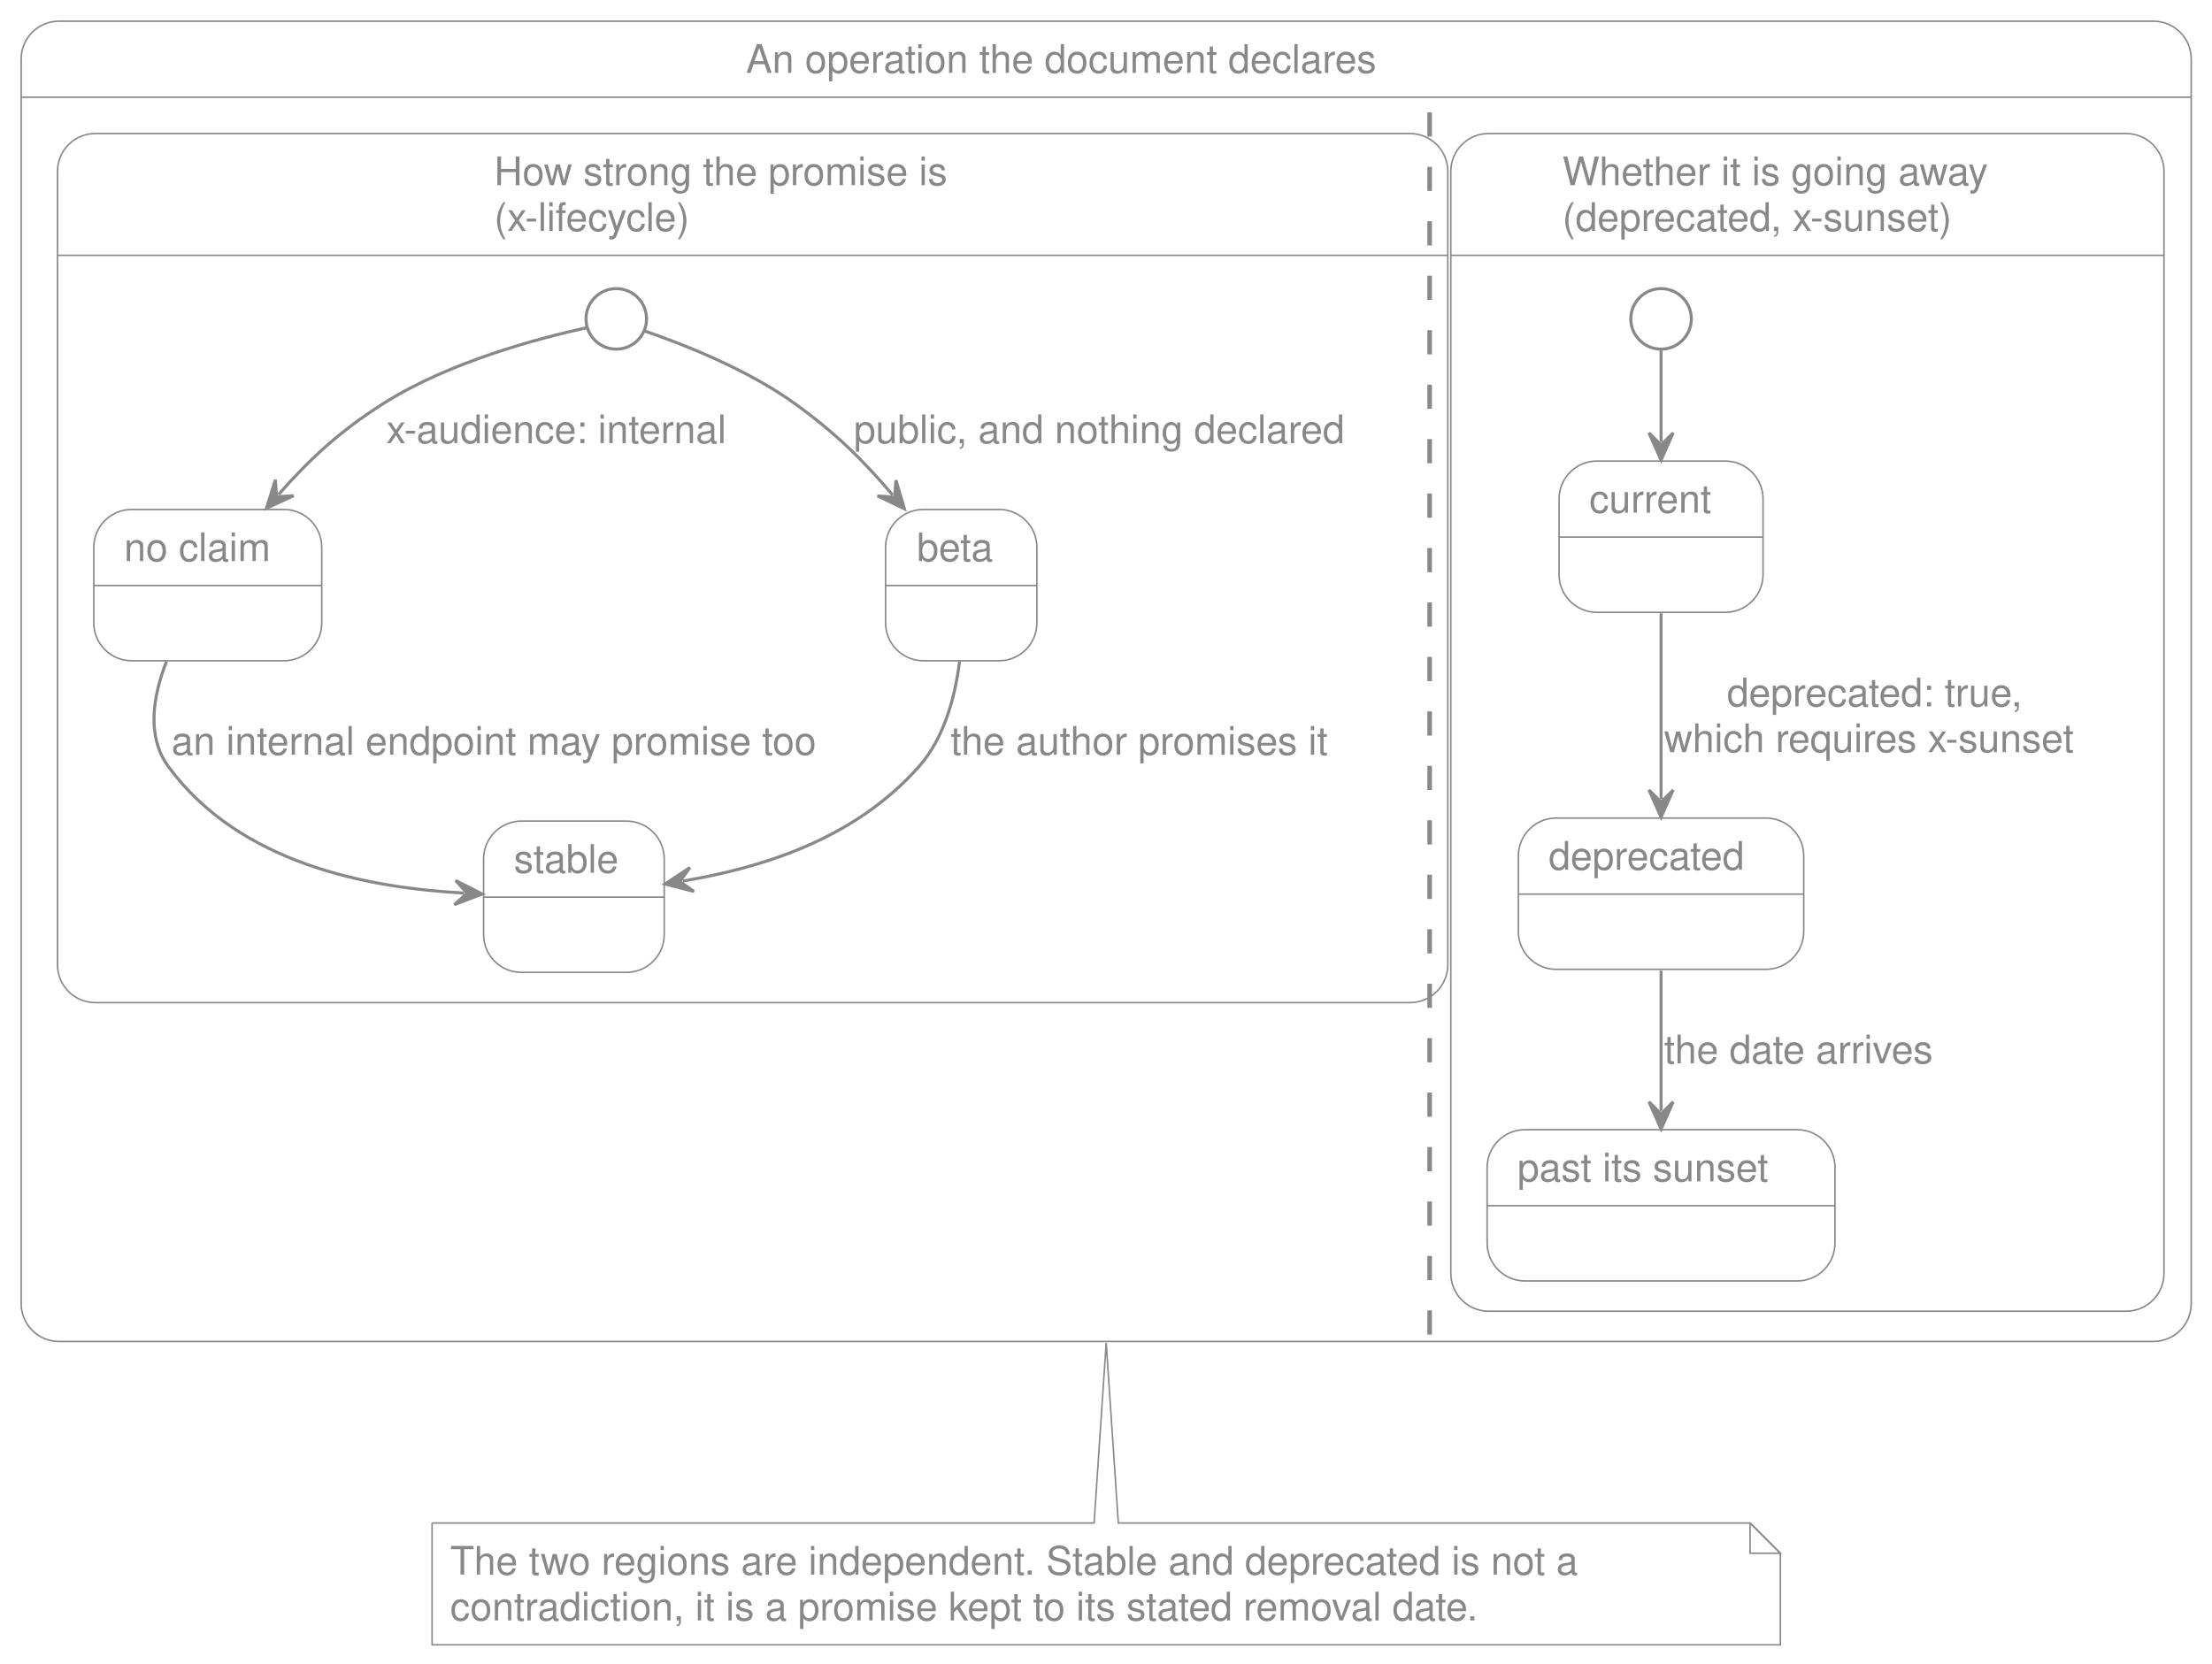
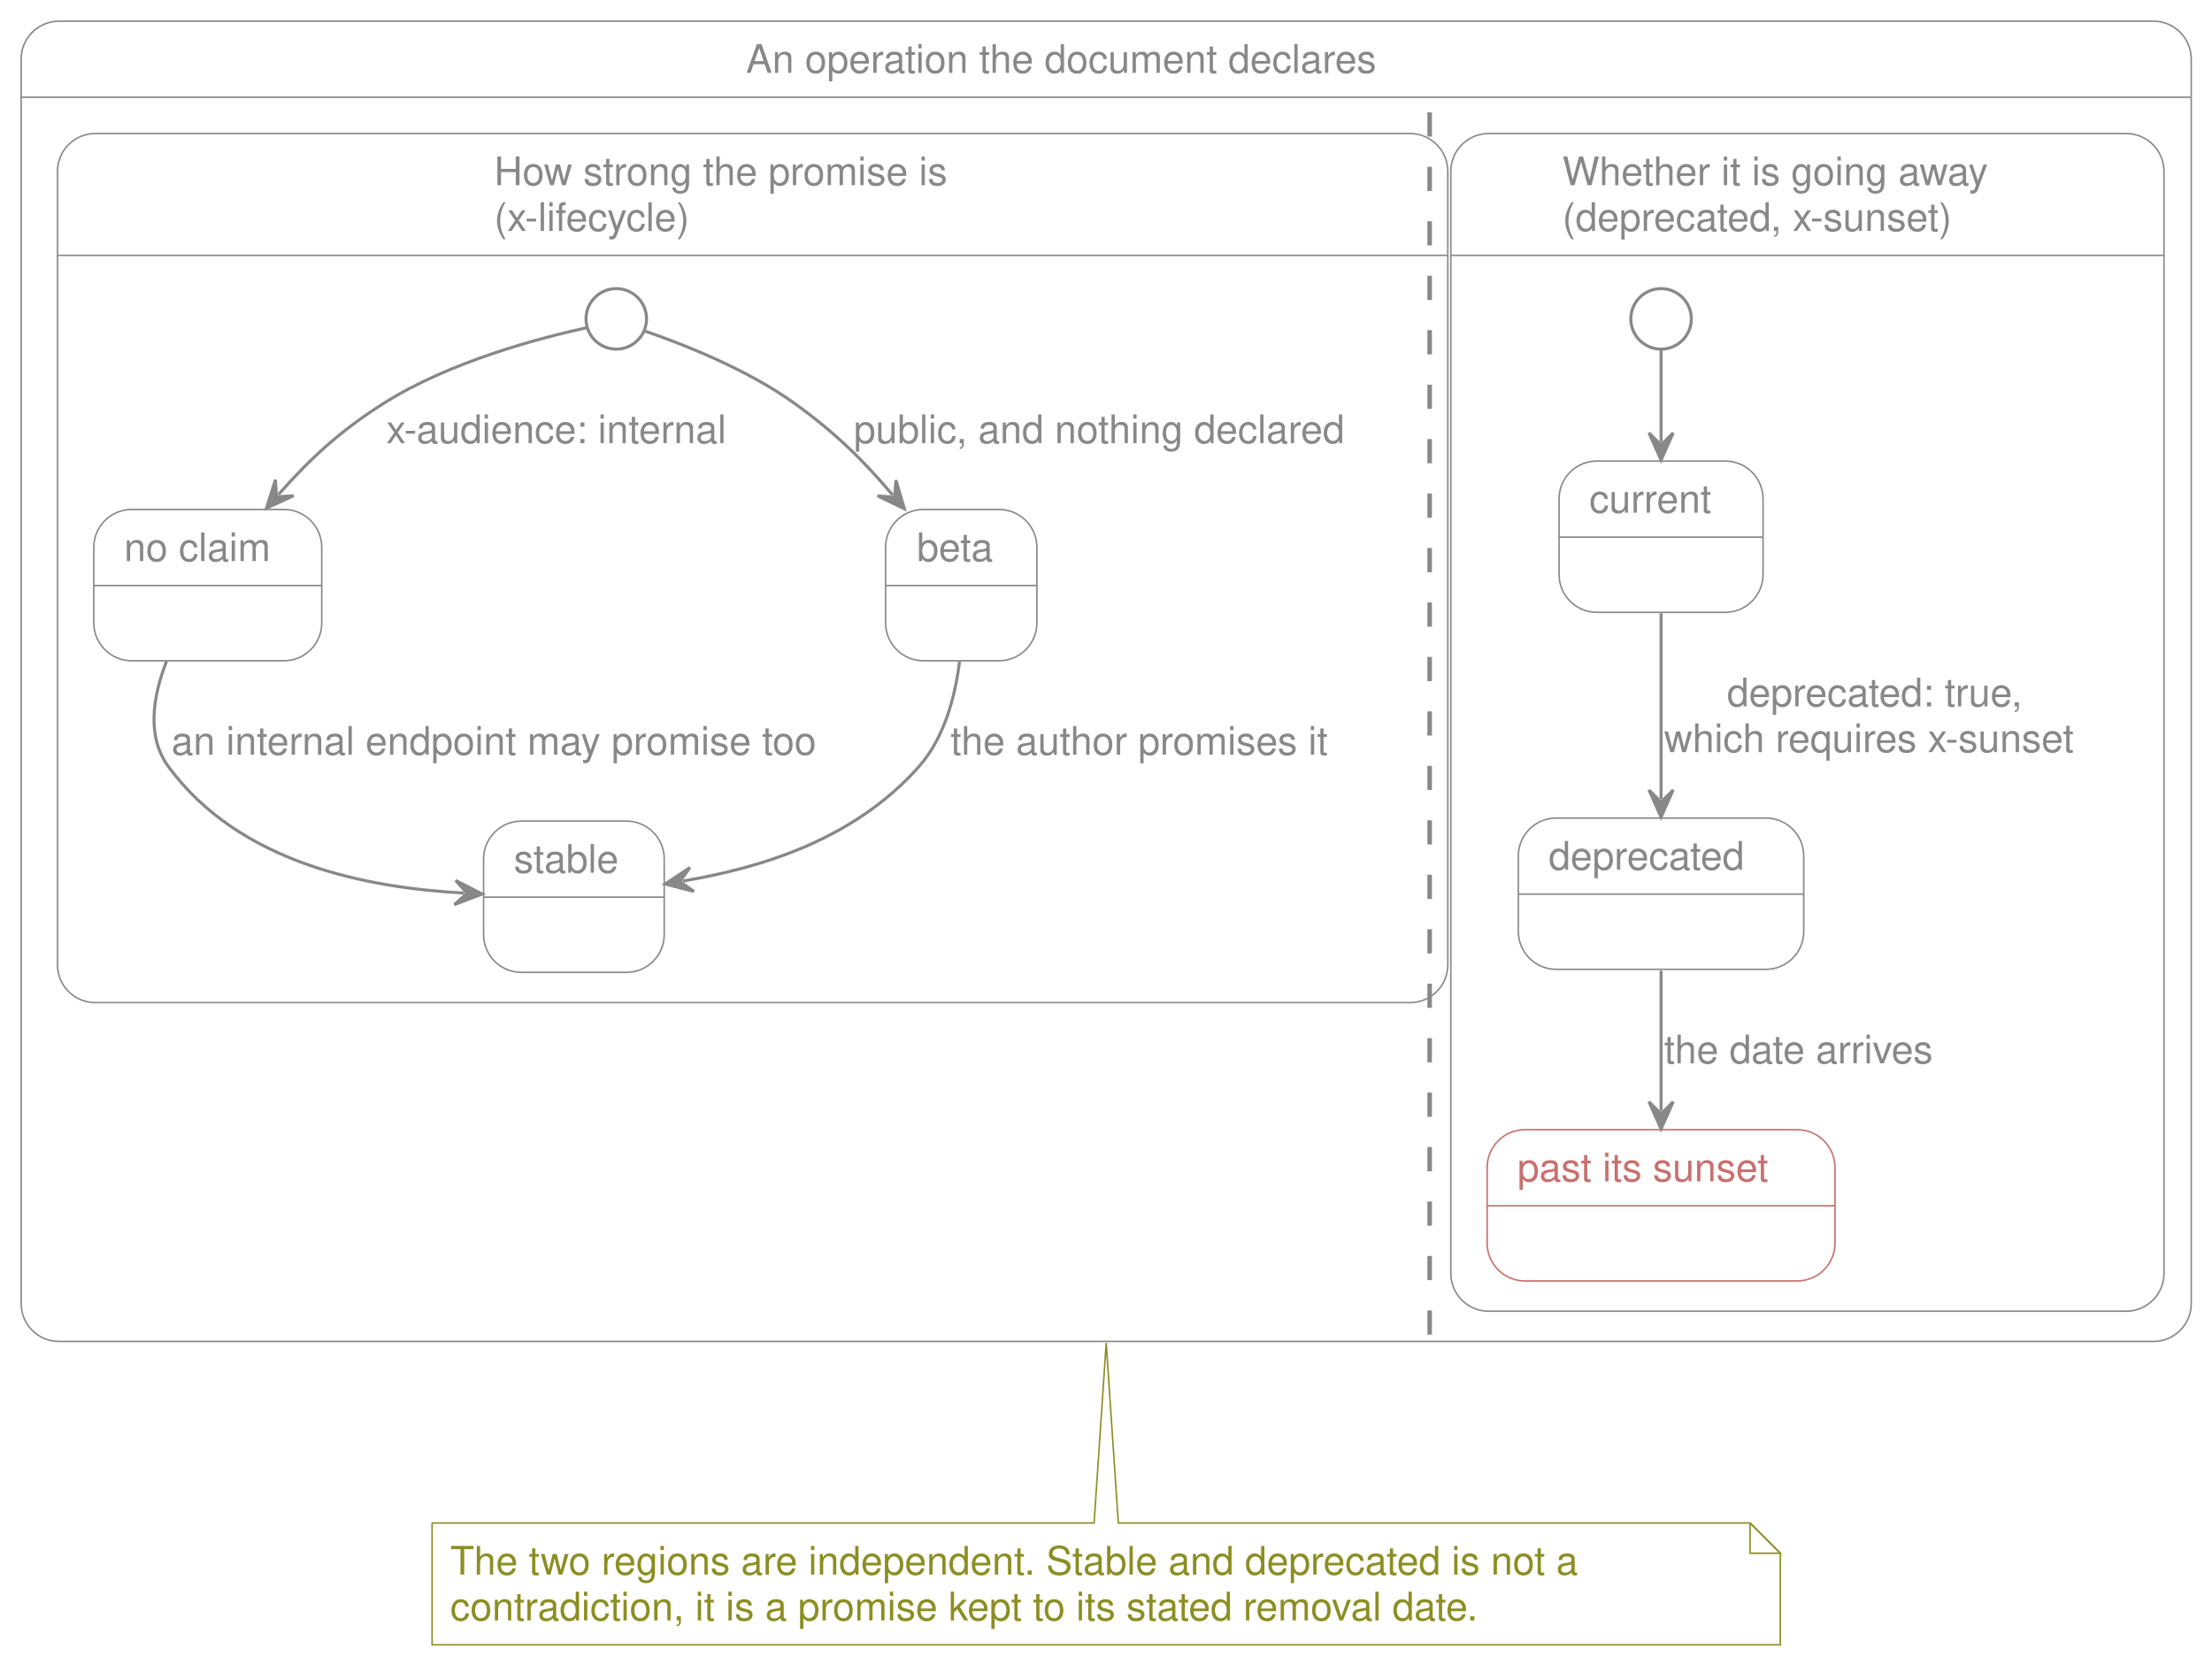
<svg xmlns="http://www.w3.org/2000/svg" contentStyleType="text/css" data-diagram-type="STATE" height="550px" preserveAspectRatio="none" style="width:731px;height:550px;" version="1.1" viewBox="0 0 731 550" width="731px" zoomAndPan="magnify">
  <defs />
  <g>
    <rect fill="none" height="436.398" rx="12.5" ry="12.5" style="stroke:#888888;stroke-width:0.5;" width="717.134" x="7" y="7" />
    <line style="stroke:#888888;stroke-width:0.5;" x1="7" x2="724.134" y1="32.133" y2="32.133" />
    <text fill="#888888" font-family="Helvetica" font-size="13" lengthAdjust="spacing" textLength="238.094" x="246.52" y="24.067">An operation the document declares</text>
    <rect fill="none" height="287.266" rx="12.5" ry="12.5" style="stroke:#888888;stroke-width:0.5;" width="459.454" x="19" y="44.133" />
    <line style="stroke:#888888;stroke-width:0.5;" x1="19" x2="478.454" y1="84.398" y2="84.398" />
    <text fill="#888888" font-family="Helvetica" font-size="13" lengthAdjust="spacing" textLength="170.866" x="163.294" y="61.2">How strong the promise is</text>
    <text fill="#888888" font-family="Helvetica" font-size="13" lengthAdjust="spacing" textLength="75.924" x="163.294" y="76.332">(x-lifecycle)</text>
    <g id="Operation.Promise.no_claim">
      <rect fill="none" height="50" rx="12.5" ry="12.5" style="stroke:#888888;stroke-width:0.5;" width="75.326" x="31" y="168.398" />
      <line style="stroke:#888888;stroke-width:0.5;" x1="31" x2="106.326" y1="193.531" y2="193.531" />
      <text fill="#888888" font-family="Helvetica" font-size="13" lengthAdjust="spacing" textLength="55.326" x="41" y="185.465">no claim</text>
    </g>
    <ellipse cx="203.66" cy="105.398" fill="none" rx="10" ry="10" style="stroke:#888888;stroke-width:1;" />
    <g id="Operation.Promise.beta">
      <rect fill="none" height="50" rx="12.5" ry="12.5" style="stroke:#888888;stroke-width:0.5;" width="50" x="292.66" y="168.398" />
      <line style="stroke:#888888;stroke-width:0.5;" x1="292.66" x2="342.66" y1="193.531" y2="193.531" />
      <text fill="#888888" font-family="Helvetica" font-size="13" lengthAdjust="spacing" textLength="29.314" x="303.003" y="185.465">beta</text>
    </g>
    <g id="Operation.Promise.stable">
      <rect fill="none" height="50" rx="12.5" ry="12.5" style="stroke:#888888;stroke-width:0.5;" width="59.698" x="159.81" y="271.398" />
      <line style="stroke:#888888;stroke-width:0.5;" x1="159.81" x2="219.508" y1="296.531" y2="296.531" />
      <text fill="#888888" font-family="Helvetica" font-size="13" lengthAdjust="spacing" textLength="39.698" x="169.81" y="288.465">stable</text>
    </g>
-     <g class="link" data-entity-1=".start.Promise" data-entity-2="beta" data-source-line="49" data-uid="lnk4" id="link_.start.Promise_beta">
+     <g class="link" data-entity-1=".start.Promise" data-entity-2="beta" data-source-line="16" data-uid="lnk4" id="link_.start.Promise_beta">
      <path d="M213.05,109.408 C225.22,113.578 246.77,121.928 262.66,133.398 C276.18,143.148 285.12,152.01 294.99,163.6" fill="none" id="*start*Promise-to-beta" style="stroke:#888888;stroke-width:1;" />
      <polygon fill="#888888" points="298.88,168.168,296.09,158.723,295.638,164.362,290,163.91,298.88,168.168" style="stroke:#888888;stroke-width:1;" />
      <text fill="#888888" font-family="Helvetica" font-size="13" lengthAdjust="spacing" textLength="186.304" x="282.15" y="146.465">public, and nothing declared</text>
    </g>
-     <g class="link" data-entity-1=".start.Promise" data-entity-2="no_claim" data-source-line="50" data-uid="lnk5" id="link_.start.Promise_no_claim">
+     <g class="link" data-entity-1=".start.Promise" data-entity-2="no_claim" data-source-line="17" data-uid="lnk5" id="link_.start.Promise_no_claim">
      <path d="M193.79,108.348 C178.49,111.678 148.55,119.508 126.66,133.398 C112.11,142.638 102.431,151.68 92.031,163.46" fill="none" id="*start*Promise-to-no_claim" style="stroke:#888888;stroke-width:1;" />
      <polygon fill="#888888" points="88.06,167.958,97.015,163.859,91.369,164.21,91.018,158.564,88.06,167.958" style="stroke:#888888;stroke-width:1;" />
      <text fill="#888888" font-family="Helvetica" font-size="13" lengthAdjust="spacing" textLength="130.457" x="127.66" y="146.465">x-audience: internal</text>
    </g>
-     <g class="link" data-entity-1="beta" data-entity-2="stable" data-source-line="51" data-uid="lnk7" id="link_beta_stable">
+     <g class="link" data-entity-1="beta" data-entity-2="stable" data-source-line="18" data-uid="lnk7" id="link_beta_stable">
      <path d="M317.1,218.658 C315.64,230.388 312.04,243.948 303.66,253.398 C282.25,277.548 251.637,286.832 225.697,291.202" fill="none" id="beta-to-stable" style="stroke:#888888;stroke-width:1;" />
      <polygon fill="#888888" points="219.78,292.198,229.319,294.648,224.71,291.368,227.99,286.759,219.78,292.198" style="stroke:#888888;stroke-width:1;" />
      <text fill="#888888" font-family="Helvetica" font-size="13" lengthAdjust="spacing" textLength="144.65" x="314.13" y="249.465">the author promises it</text>
    </g>
-     <g class="link" data-entity-1="no_claim" data-entity-2="stable" data-source-line="52" data-uid="lnk8" id="link_no_claim_stable">
+     <g class="link" data-entity-1="no_claim" data-entity-2="stable" data-source-line="19" data-uid="lnk8" id="link_no_claim_stable">
      <path d="M55.02,218.648 C50.53,230.108 48.34,243.428 55.66,253.398 C79.33,285.618 121.679,293.475 153.359,295.185" fill="none" id="no_claim-to-stable" style="stroke:#888888;stroke-width:1;" />
      <polygon fill="#888888" points="159.35,295.508,150.579,291.029,154.357,295.239,150.148,299.017,159.35,295.508" style="stroke:#888888;stroke-width:1;" />
      <text fill="#888888" font-family="Helvetica" font-size="13" lengthAdjust="spacing" textLength="246.543" x="56.66" y="249.465">an internal endpoint may promise too</text>
    </g>
    <line style="stroke:#888888;stroke-width:1.5;stroke-dasharray:8,10;" x1="472.454" x2="472.454" y1="37.133" y2="446.398" />
    <rect fill="none" height="389.266" rx="12.5" ry="12.5" style="stroke:#888888;stroke-width:0.5;" width="235.68" x="479.454" y="44.133" />
    <line style="stroke:#888888;stroke-width:0.5;" x1="479.454" x2="715.134" y1="84.398" y2="84.398" />
    <text fill="#888888" font-family="Helvetica" font-size="13" lengthAdjust="spacing" textLength="161.96" x="516.314" y="61.2">Whether it is going away</text>
    <text fill="#888888" font-family="Helvetica" font-size="13" lengthAdjust="spacing" textLength="148.218" x="516.314" y="76.332">(deprecated, x-sunset)</text>
    <g id="Operation.CONC2.Removal.past_sunset">
-       <rect fill="none" height="50" rx="12.5" ry="12.5" style="stroke:#888888;stroke-width:0.5;" width="114.955" x="491.454" y="373.398" />
-       <line style="stroke:#888888;stroke-width:0.5;" x1="491.454" x2="606.408" y1="398.531" y2="398.531" />
-       <text fill="#888888" font-family="Helvetica" font-size="13" lengthAdjust="spacing" textLength="94.955" x="501.454" y="390.465">past its sunset</text>
+       <rect fill="none" height="50" rx="12.5" ry="12.5" style="stroke:#C8706F;stroke-width:0.5;" width="114.955" x="491.454" y="373.398" />
+       <line style="stroke:#C8706F;stroke-width:0.5;" x1="491.454" x2="606.408" y1="398.531" y2="398.531" />
+       <text fill="#C8706F" font-family="Helvetica" font-size="13" lengthAdjust="spacing" textLength="94.955" x="501.454" y="390.465">past its sunset</text>
    </g>
    <ellipse cx="548.934" cy="105.398" fill="none" rx="10" ry="10" style="stroke:#888888;stroke-width:1;" />
    <g id="Operation.CONC2.Removal.current">
      <rect fill="none" height="50" rx="12.5" ry="12.5" style="stroke:#888888;stroke-width:0.5;" width="67.411" x="515.224" y="152.398" />
      <line style="stroke:#888888;stroke-width:0.5;" x1="515.224" x2="582.634" y1="177.531" y2="177.531" />
      <text fill="#888888" font-family="Helvetica" font-size="13" lengthAdjust="spacing" textLength="47.411" x="525.224" y="169.465">current</text>
    </g>
    <g id="Operation.CONC2.Removal.deprecated">
      <rect fill="none" height="50" rx="12.5" ry="12.5" style="stroke:#888888;stroke-width:0.5;" width="94.306" x="501.774" y="270.398" />
      <line style="stroke:#888888;stroke-width:0.5;" x1="501.774" x2="596.079" y1="295.531" y2="295.531" />
      <text fill="#888888" font-family="Helvetica" font-size="13" lengthAdjust="spacing" textLength="74.306" x="511.774" y="287.465">deprecated</text>
    </g>
-     <g class="link" data-entity-1=".start.Removal" data-entity-2="current" data-source-line="59" data-uid="lnk11" id="link_.start.Removal_current">
+     <g class="link" data-entity-1=".start.Removal" data-entity-2="current" data-source-line="26" data-uid="lnk11" id="link_.start.Removal_current">
      <path d="M548.934,115.838 C548.934,125.098 548.934,133.588 548.934,146.078" fill="none" id="*start*Removal-to-current" style="stroke:#888888;stroke-width:1;" />
      <polygon fill="#888888" points="548.934,152.078,552.934,143.078,548.934,147.078,544.934,143.078,548.934,152.078" style="stroke:#888888;stroke-width:1;" />
    </g>
-     <g class="link" data-entity-1="current" data-entity-2="deprecated" data-source-line="60" data-uid="lnk13" id="link_current_deprecated">
+     <g class="link" data-entity-1="current" data-entity-2="deprecated" data-source-line="27" data-uid="lnk13" id="link_current_deprecated">
      <path d="M548.934,202.718 C548.934,222.518 548.934,244.328 548.934,264.108" fill="none" id="current-to-deprecated" style="stroke:#888888;stroke-width:1;" />
      <polygon fill="#888888" points="548.934,270.108,552.934,261.108,548.934,265.108,544.934,261.108,548.934,270.108" style="stroke:#888888;stroke-width:1;" />
      <text fill="#888888" font-family="Helvetica" font-size="13" lengthAdjust="spacing" textLength="113.629" x="570.719" y="233.465">deprecated: true,</text>
      <text fill="#888888" font-family="Helvetica" font-size="13" lengthAdjust="spacing" textLength="155.2" x="549.934" y="248.598">which requires x-sunset</text>
    </g>
-     <g class="link" data-entity-1="deprecated" data-entity-2="past_sunset" data-source-line="61" data-uid="lnk14" id="link_deprecated_past_sunset">
+     <g class="link" data-entity-1="deprecated" data-entity-2="past_sunset" data-source-line="28" data-uid="lnk14" id="link_deprecated_past_sunset">
      <path d="M548.934,320.848 C548.934,336.728 548.934,351.338 548.934,367.178" fill="none" id="deprecated-to-past_sunset" style="stroke:#888888;stroke-width:1;" />
      <polygon fill="#888888" points="548.934,373.178,552.934,364.178,548.934,368.178,544.934,364.178,548.934,373.178" style="stroke:#888888;stroke-width:1;" />
      <text fill="#888888" font-family="Helvetica" font-size="13" lengthAdjust="spacing" textLength="103.644" x="549.934" y="351.465">the date arrives</text>
    </g>
-     <g class="entity" data-entity="GMN2" data-source-line="67" data-uid="ent0003" id="entity_GMN2">
-       <path d="M142.79,503.39 L142.79,543.656 A0,0 0 0 0 142.79,543.656 L588.347,543.656 A0,0 0 0 0 588.347,543.656 L588.347,513.39 L578.347,503.39 L369.57,503.39 L365.57,443.89 L361.57,503.39 L142.79,503.39 A0,0 0 0 0 142.79,503.39" fill="none" style="stroke:#888888;stroke-width:0.5;" />
-       <path d="M578.347,503.39 L578.347,513.39 L588.347,513.39 L578.347,503.39" fill="none" style="stroke:#888888;stroke-width:0.5;" />
-       <text fill="#888888" font-family="Helvetica" font-size="13" lengthAdjust="spacing" textLength="424.557" x="148.79" y="520.457">The two regions are independent. Stable and deprecated is not a</text>
-       <text fill="#888888" font-family="Helvetica" font-size="13" lengthAdjust="spacing" textLength="396.043" x="148.79" y="535.59">contradiction, it is a promise kept to its stated removal date.</text>
+     <g class="entity" data-entity="GMN2" data-source-line="34" data-uid="ent0003" id="entity_GMN2">
+       <path d="M142.79,503.39 L142.79,543.656 A0,0 0 0 0 142.79,543.656 L588.347,543.656 A0,0 0 0 0 588.347,543.656 L588.347,513.39 L578.347,503.39 L369.57,503.39 L365.57,443.89 L361.57,503.39 L142.79,503.39 A0,0 0 0 0 142.79,503.39" fill="none" style="stroke:#8B8E22;stroke-width:0.5;" />
+       <path d="M578.347,503.39 L578.347,513.39 L588.347,513.39 L578.347,503.39" fill="none" style="stroke:#8B8E22;stroke-width:0.5;" />
+       <text fill="#8B8E22" font-family="Helvetica" font-size="13" lengthAdjust="spacing" textLength="424.557" x="148.79" y="520.457">The two regions are independent. Stable and deprecated is not a</text>
+       <text fill="#8B8E22" font-family="Helvetica" font-size="13" lengthAdjust="spacing" textLength="396.043" x="148.79" y="535.59">contradiction, it is a promise kept to its stated removal date.</text>
    </g>
  </g>
</svg>
